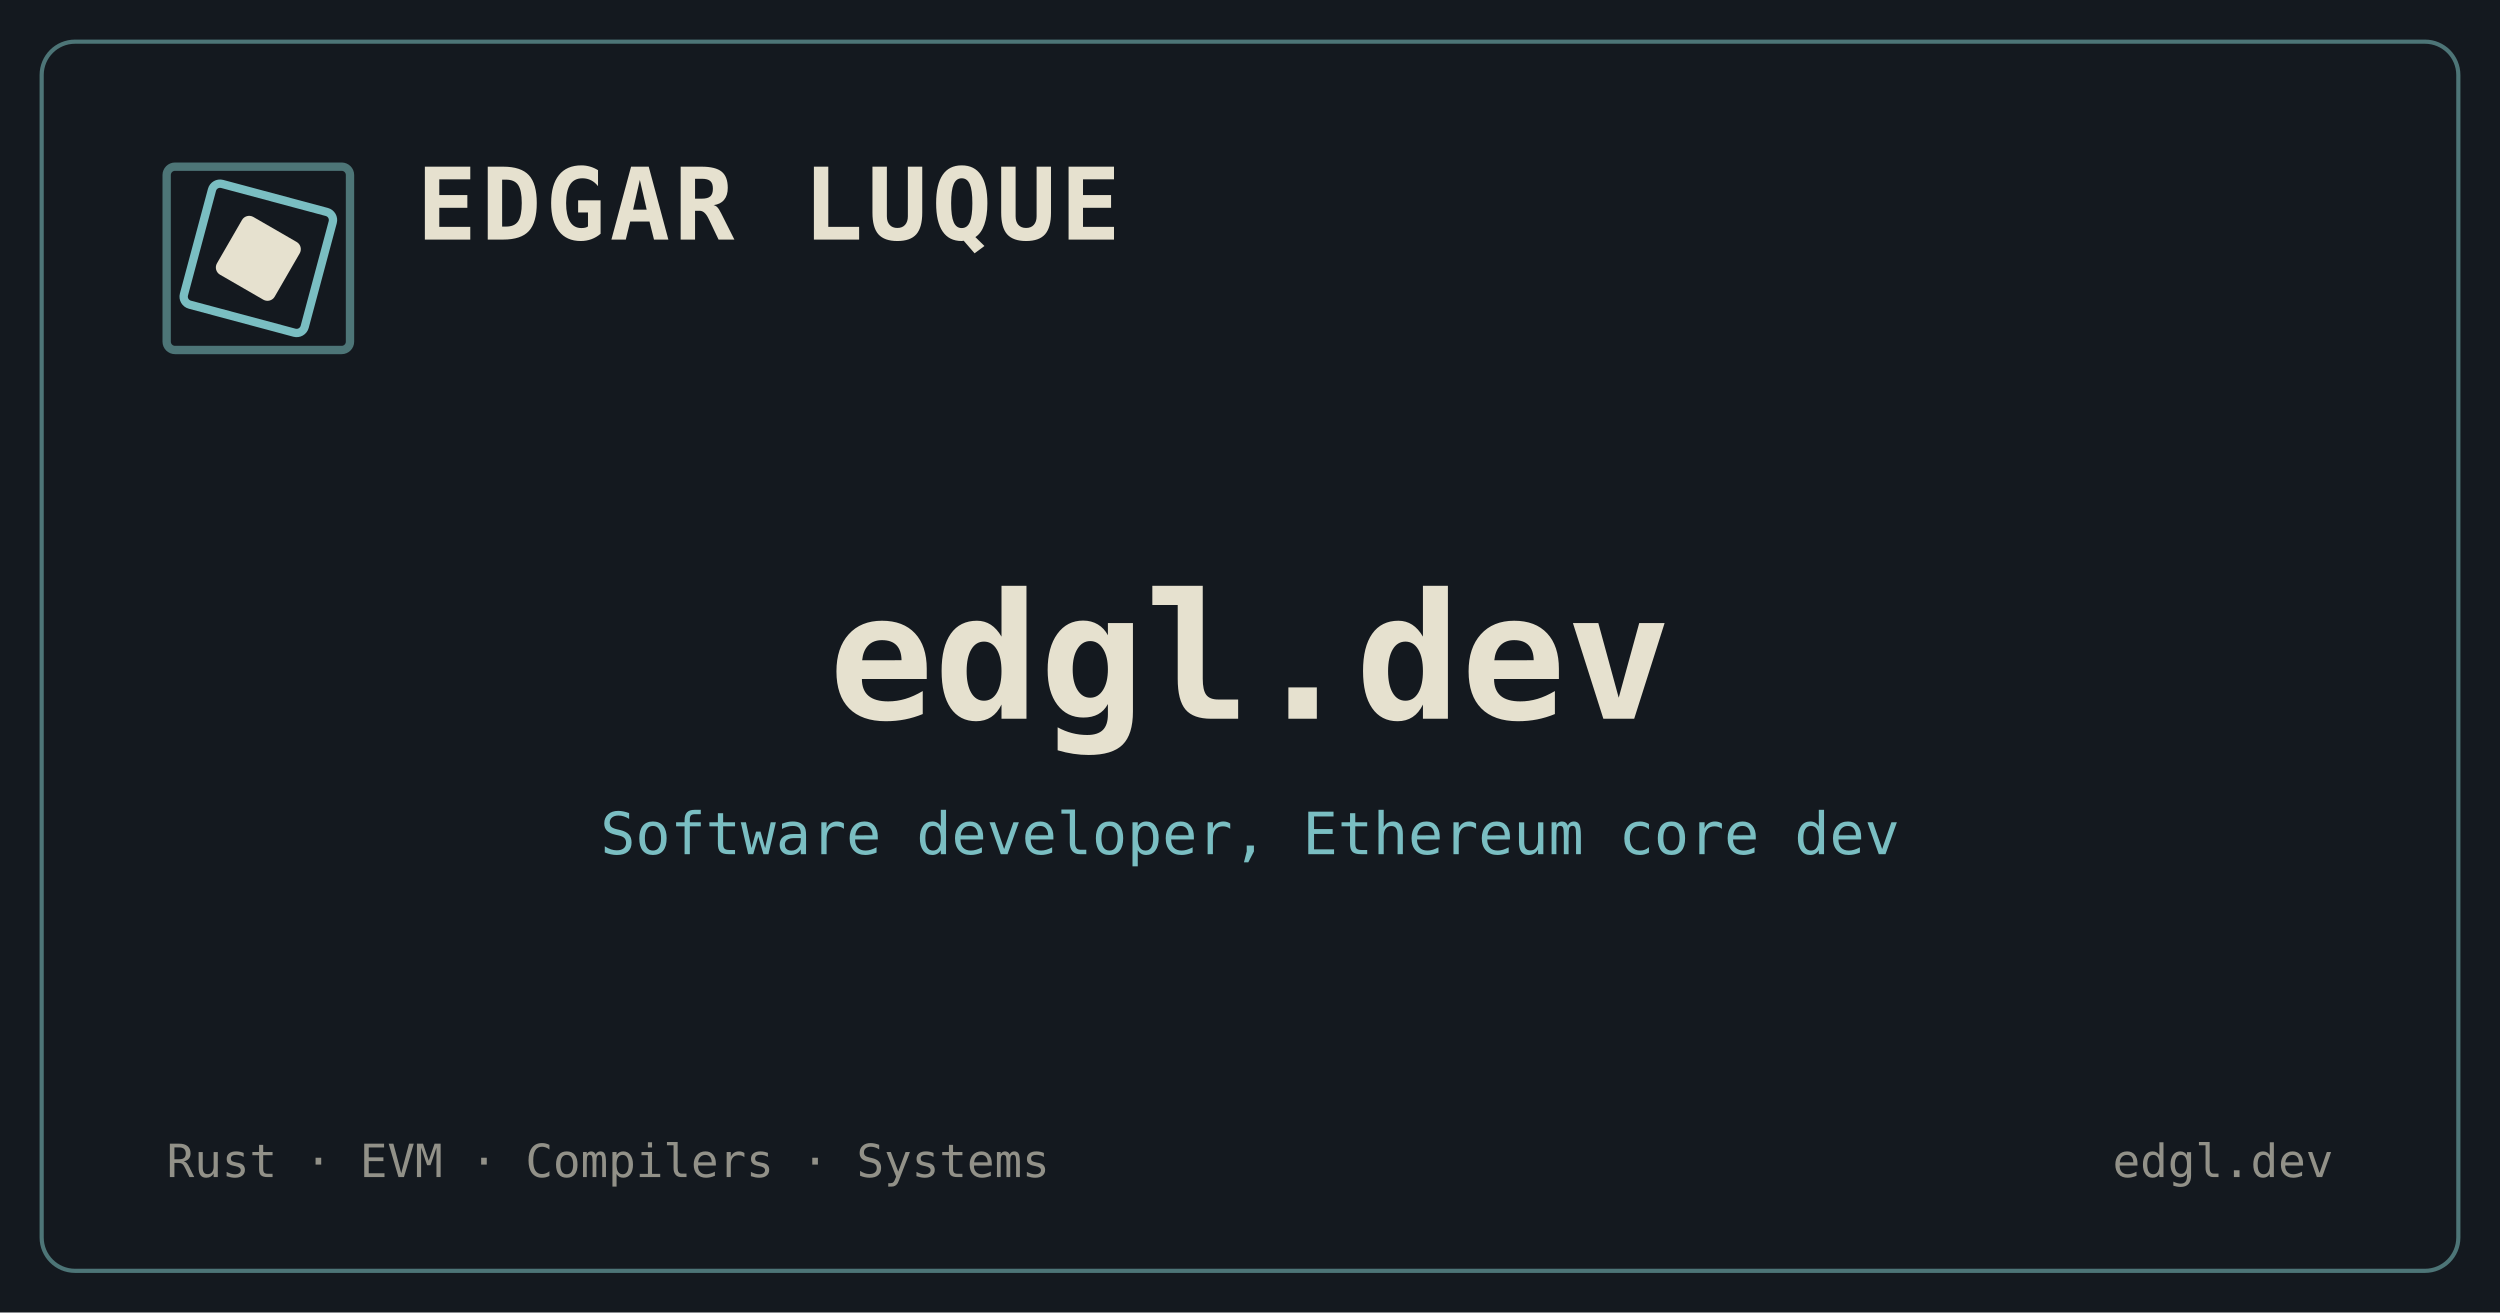
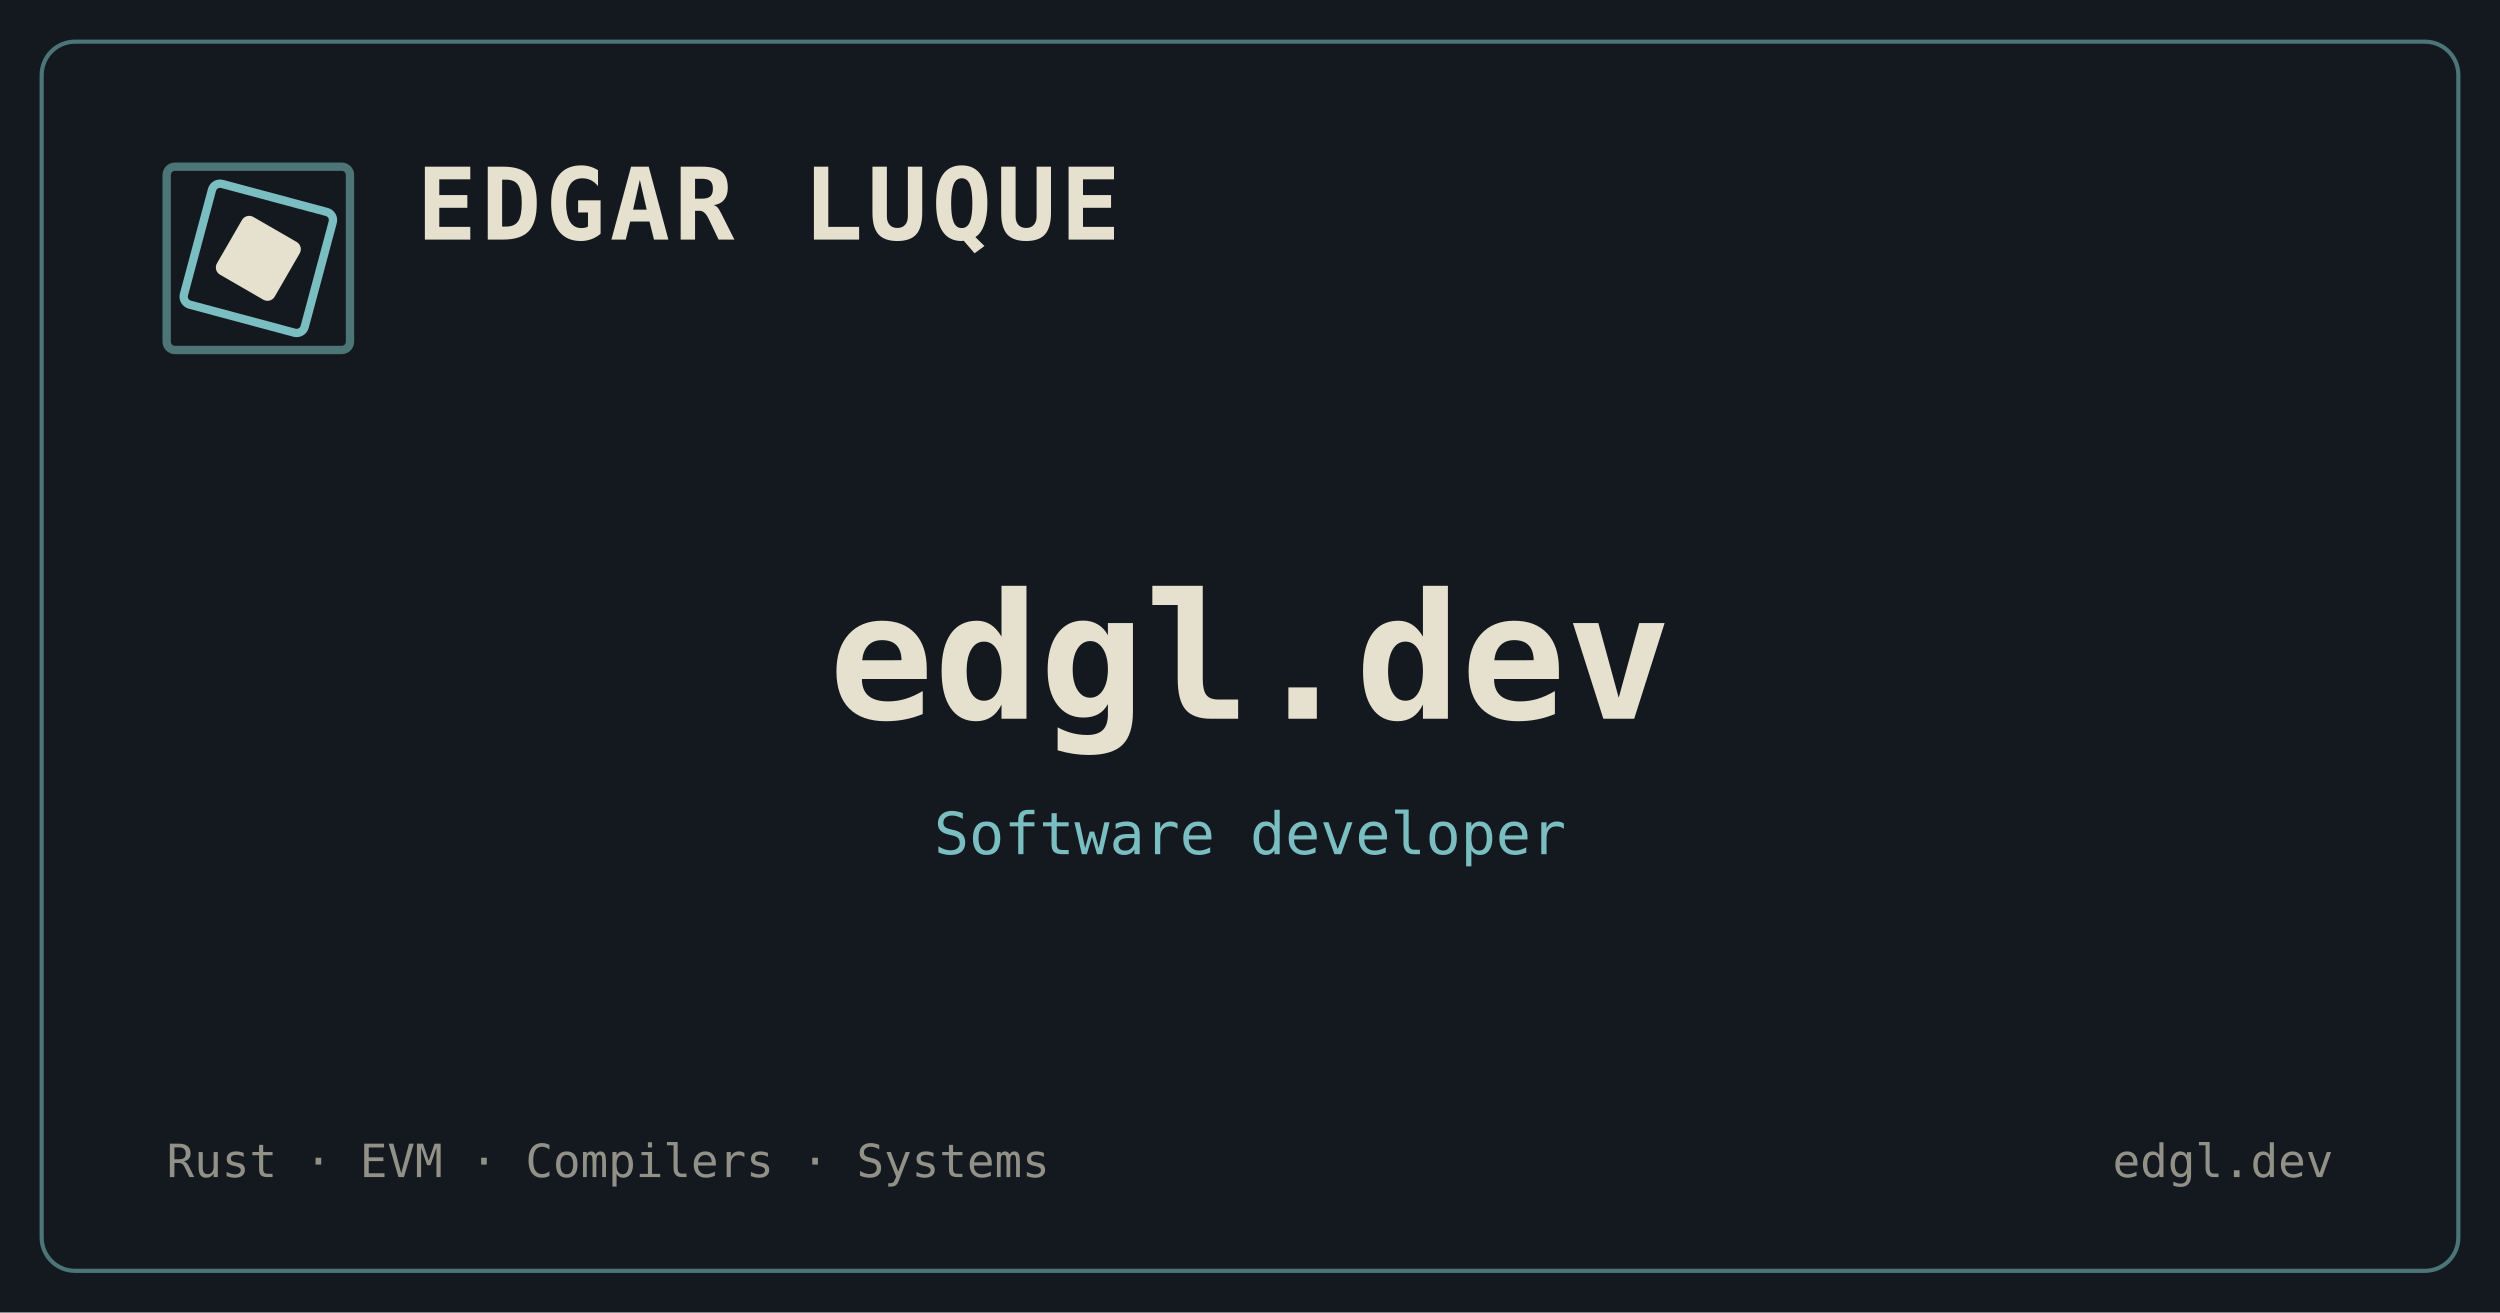
<svg xmlns="http://www.w3.org/2000/svg" viewBox="0 0 1200 630">
  <rect width="1200" height="630" fill="#14191F" />
  <rect x="20" y="20" width="1160" height="590" rx="16" fill="none" stroke="#4d7577" stroke-width="2" />
  <g transform="translate(80 80)">
    <rect x="-44" y="-44" width="88" height="88" rx="4" fill="none" stroke="#4d7577" stroke-width="4" transform="translate(44 44)" />
    <rect x="-30" y="-30" width="60" height="60" rx="4" fill="none" stroke="#7abec2" stroke-width="4" transform="translate(44 44) rotate(15)" />
    <rect x="-16" y="-16" width="32" height="32" rx="4" fill="#E6E1CF" transform="translate(44 44) rotate(30)" />
  </g>
  <text x="200" y="115" font-family="JetBrains Mono, monospace" font-size="48" font-weight="700" fill="#E6E1CF" letter-spacing="2">EDGAR LUQUE</text>
  <text x="600" y="345" font-family="JetBrains Mono, monospace" font-size="84" font-weight="700" fill="#E6E1CF" text-anchor="middle">edgl.dev</text>
-   <text x="600" y="410" font-family="JetBrains Mono, monospace" font-size="28" font-weight="400" fill="#7abec2" text-anchor="middle">Software developer, Ethereum core dev</text>
+   <text x="600" y="410" font-family="JetBrains Mono, monospace" font-size="28" font-weight="400" fill="#7abec2" text-anchor="middle">Software developer</text>
  <text x="80" y="565" font-family="JetBrains Mono, monospace" font-size="22" fill="#E6E1CF" opacity="0.6">Rust · EVM · Compilers · Systems</text>
  <text x="1120" y="565" font-family="JetBrains Mono, monospace" font-size="22" fill="#E6E1CF" opacity="0.6" text-anchor="end">edgl.dev</text>
</svg>
